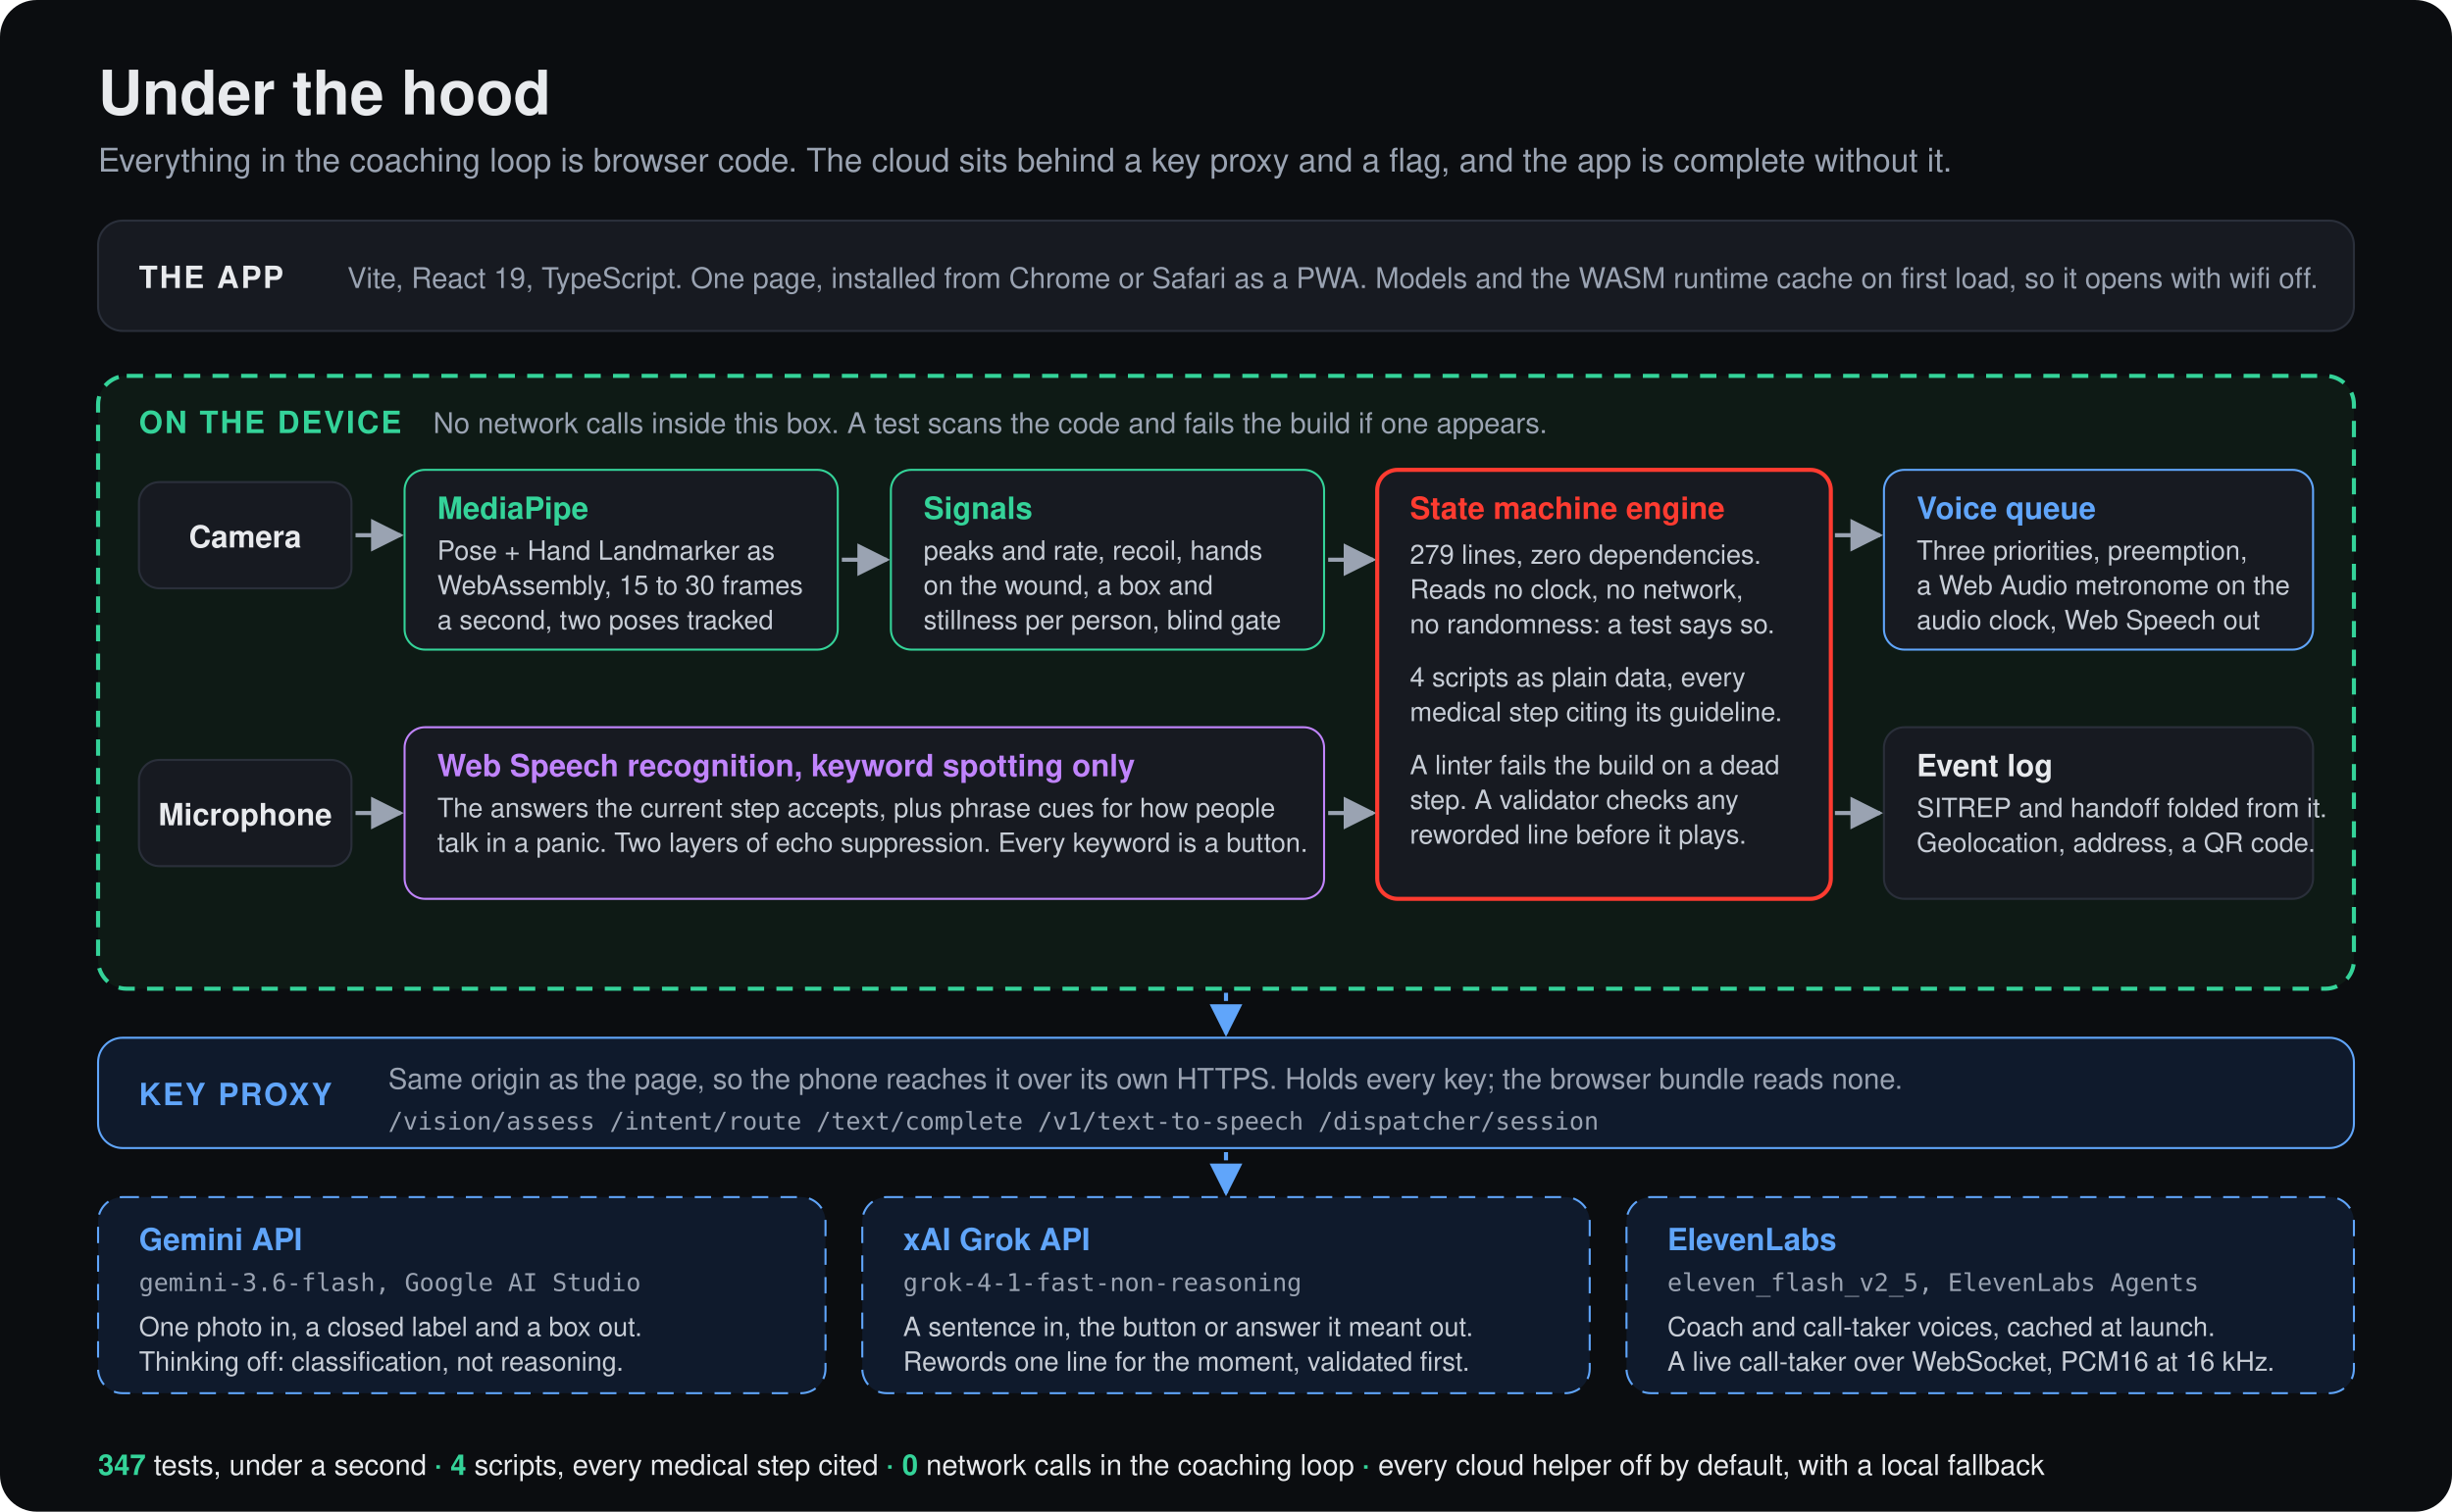
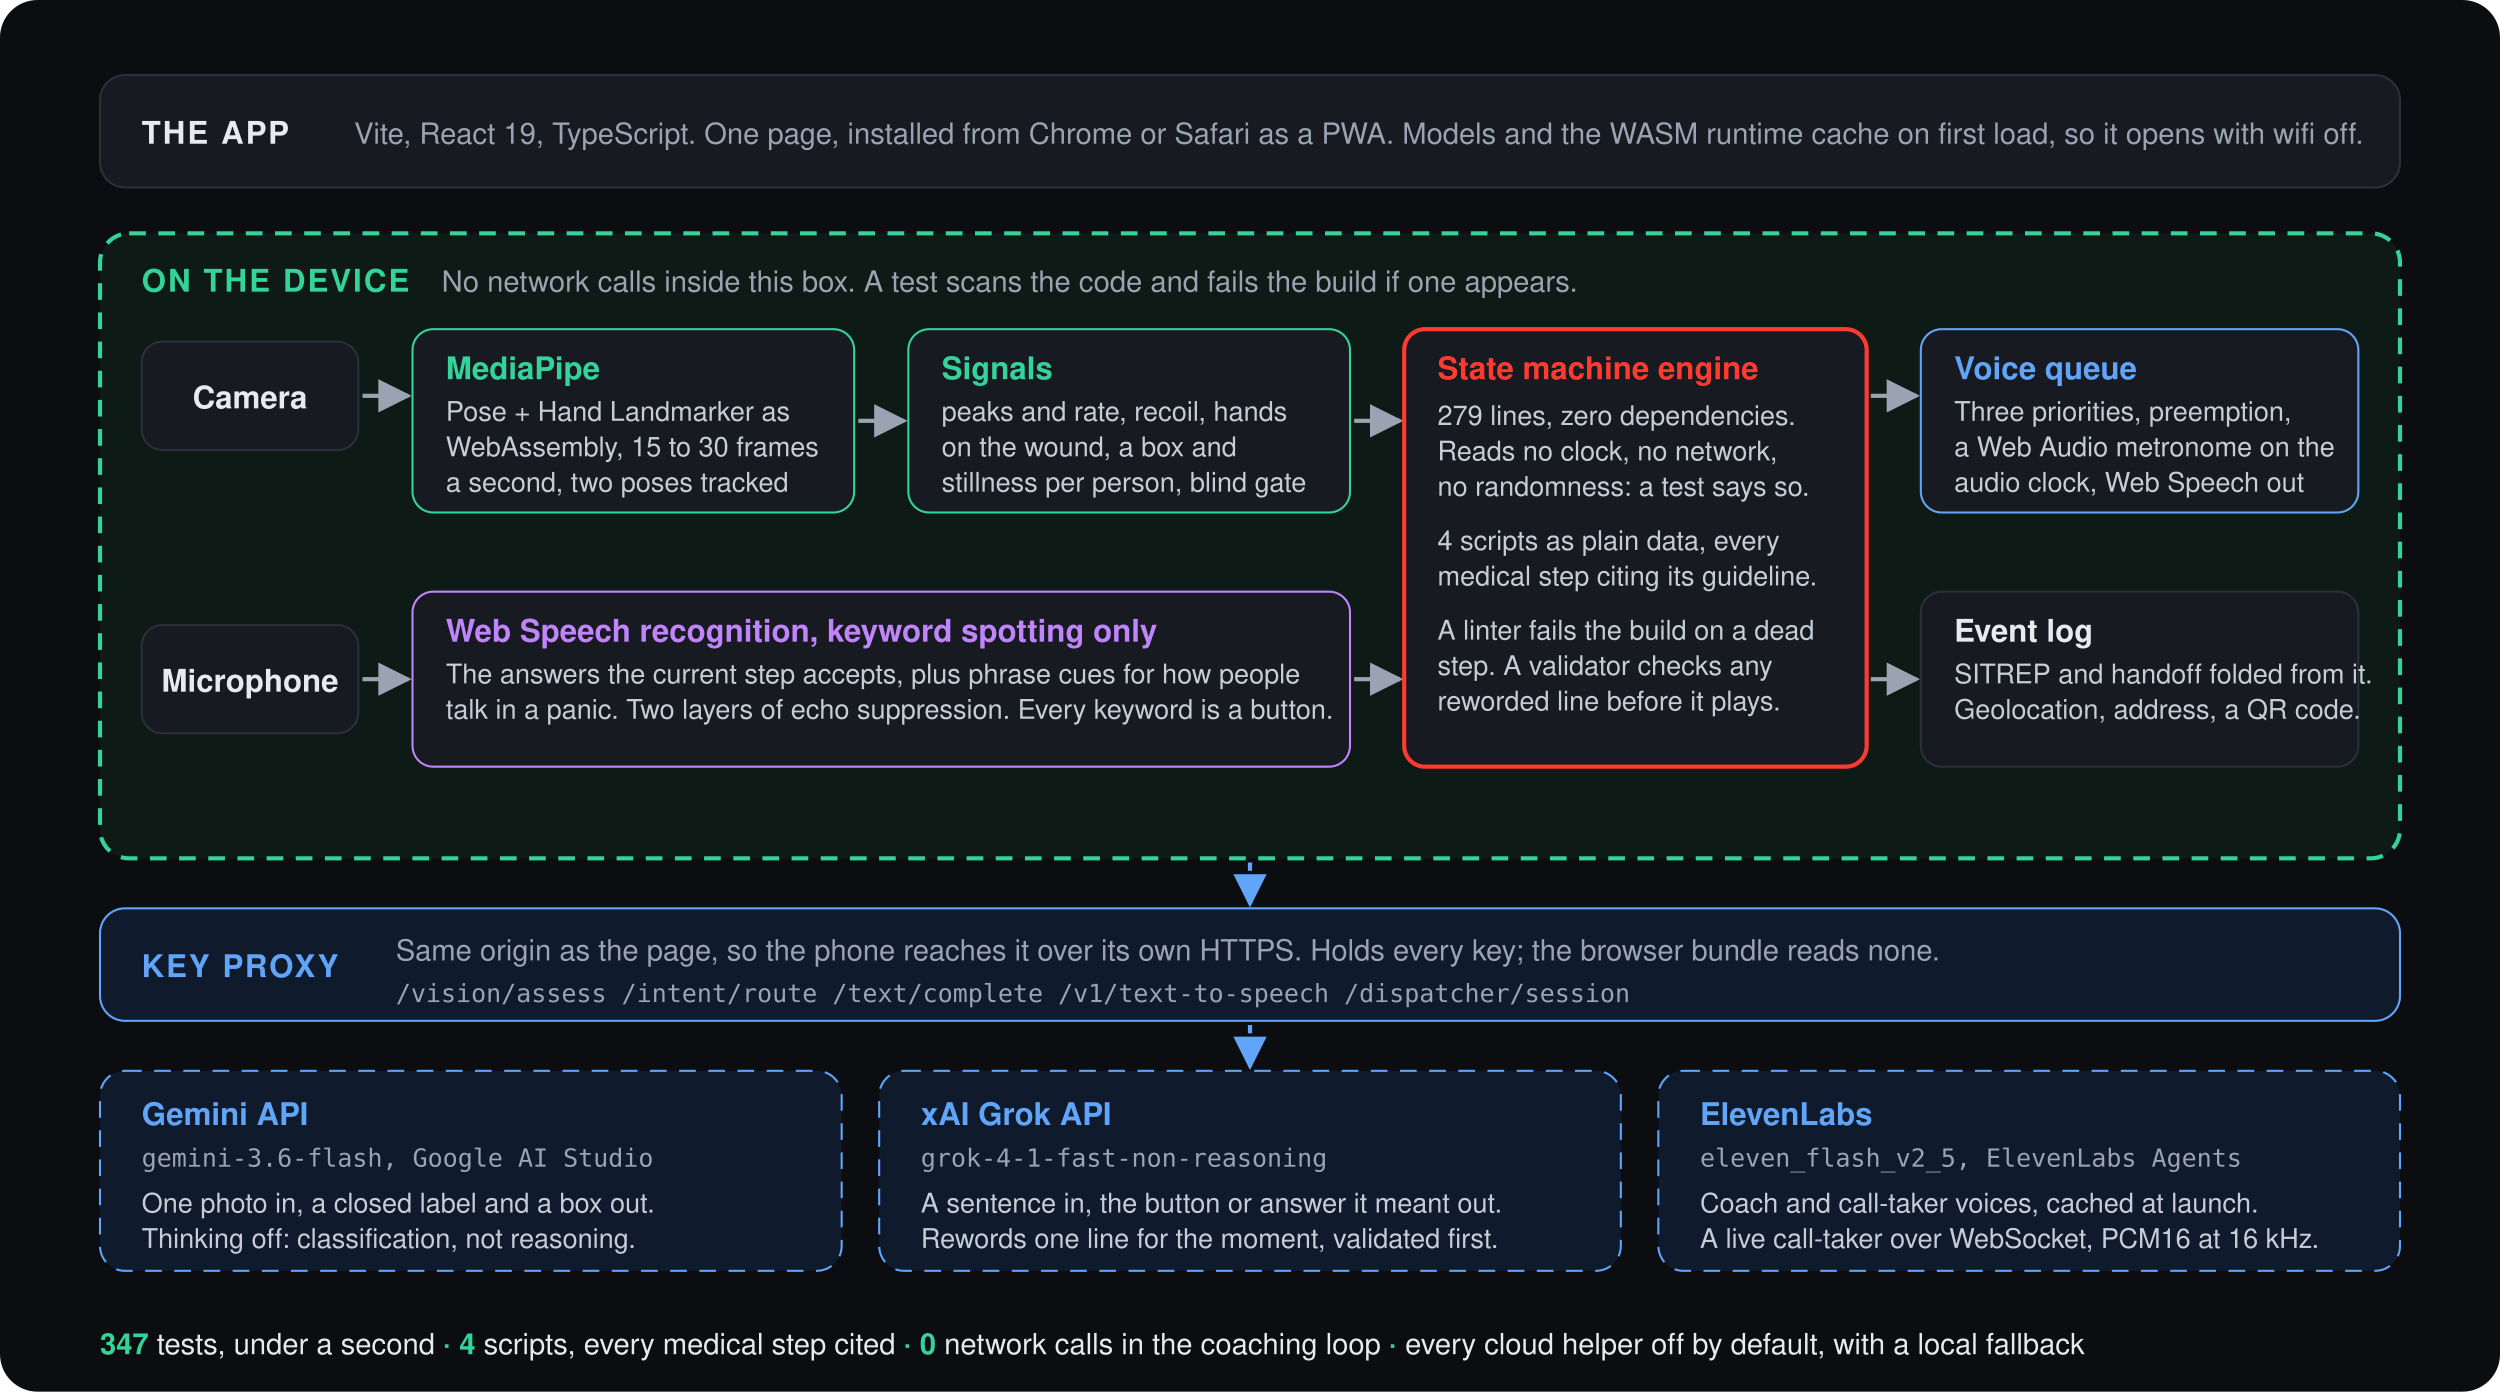
- <svg xmlns="http://www.w3.org/2000/svg" viewBox="0 0 1200 740" width="1200" height="740" role="img" aria-label="The Mayday stack. A browser app installed as a PWA. On the device, with no network calls: MediaPipe pose and hand tracking as WebAssembly, signal extraction, a state machine engine running four scripts written as data, a voice queue with a Web Audio metronome and the browser's speech, keyword spotting from the microphone, and an event log that becomes the SITREP, the handoff and a QR. A key proxy on the same origin holds every key. Behind it, Gemini for one photo, xAI Grok for a sentence and a rewording, ElevenLabs for the voices and the live call-taker.">
+ <svg xmlns="http://www.w3.org/2000/svg" viewBox="0 0 1200 668" width="1200" height="668" role="img" aria-label="The Mayday stack. A browser app installed as a PWA. On the device, with no network calls: MediaPipe pose and hand tracking as WebAssembly, signal extraction, a state machine engine running four scripts written as data, a voice queue with a Web Audio metronome and the browser's speech, keyword spotting from the microphone, and an event log that becomes the SITREP, the handoff and a QR. A key proxy on the same origin holds every key. Behind it, Gemini for one photo, xAI Grok for a sentence and a rewording, ElevenLabs for the voices and the live call-taker.">
  <defs>
    <marker id="arrow" viewBox="0 0 10 10" refX="9" refY="5" markerWidth="8" markerHeight="8" orient="auto-start-reverse">
      <path d="M 0 0 L 10 5 L 0 10 z" fill="#9aa3b2" />
    </marker>
    <marker id="arrowblue" viewBox="0 0 10 10" refX="9" refY="5" markerWidth="8" markerHeight="8" orient="auto-start-reverse">
      <path d="M 0 0 L 10 5 L 0 10 z" fill="#60a5fa" />
    </marker>
  </defs>
  <style>
    text { font-family: -apple-system, "Segoe UI", Helvetica, Arial, sans-serif; fill: #e8eaed; }
    .h { font-size: 30px; font-weight: 700; }
    .sub { font-size: 16px; fill: #9aa3b2; }
    .band { font-size: 15px; font-weight: 800; letter-spacing: 1px; }
    .bandnote { font-size: 14px; fill: #9aa3b2; }
    .bt { font-size: 15px; font-weight: 700; }
    .b { font-size: 13px; fill: #c7cdd6; }
    .mono { font-family: ui-monospace, "SF Mono", Menlo, Consolas, monospace; font-size: 12px; fill: #9aa3b2; }
    .stat { font-size: 14px; fill: #e8eaed; }
    .mint { fill: #34d399; } .red { fill: #ff3b30; } .blue { fill: #60a5fa; } .amber { fill: #fbbf24; } .violet { fill: #c084fc; }
  </style>
-   <rect width="1200" height="740" rx="18" fill="#0b0d10" />
-   <text class="h" x="48" y="56">Under the hood</text>
-   <text class="sub" x="48" y="84">Everything in the coaching loop is browser code. The cloud sits behind a key proxy and a flag, and the app is complete without it.</text>
-   <rect x="48" y="108" width="1104" height="54" rx="12" fill="#171a21" stroke="#2a2f3a" />
-   <text class="band" x="68" y="141">THE APP</text>
-   <text class="bandnote" x="170" y="141">Vite, React 19, TypeScript. One page, installed from Chrome or Safari as a PWA. Models and the WASM runtime cache on first load, so it opens with wifi off.</text>
-   <rect x="48" y="184" width="1104" height="300" rx="14" fill="#0e1a15" stroke="#34d399" stroke-width="2" stroke-dasharray="8 6" />
-   <text class="band mint" x="68" y="212">ON THE DEVICE</text>
-   <text class="bandnote" x="212" y="212">No network calls inside this box. A test scans the code and fails the build if one appears.</text>
-   <rect x="68" y="236" width="104" height="52" rx="10" fill="#171a21" stroke="#2a2f3a" />
-   <text class="bt" x="120" y="268" text-anchor="middle">Camera</text>
-   <rect x="68" y="372" width="104" height="52" rx="10" fill="#171a21" stroke="#2a2f3a" />
-   <text class="bt" x="120" y="404" text-anchor="middle">Microphone</text>
-   <line x1="174" y1="262" x2="196" y2="262" stroke="#9aa3b2" stroke-width="2" marker-end="url(#arrow)" />
-   <rect x="198" y="230" width="212" height="88" rx="10" fill="#171a21" stroke="#34d399" />
-   <text class="bt mint" x="214" y="254">MediaPipe</text>
-   <text class="b" x="214" y="274">Pose + Hand Landmarker as</text>
-   <text class="b" x="214" y="291">WebAssembly, 15 to 30 frames</text>
-   <text class="b" x="214" y="308">a second, two poses tracked</text>
-   <line x1="412" y1="274" x2="434" y2="274" stroke="#9aa3b2" stroke-width="2" marker-end="url(#arrow)" />
-   <rect x="436" y="230" width="212" height="88" rx="10" fill="#171a21" stroke="#34d399" />
-   <text class="bt mint" x="452" y="254">Signals</text>
-   <text class="b" x="452" y="274">peaks and rate, recoil, hands</text>
-   <text class="b" x="452" y="291">on the wound, a box and</text>
-   <text class="b" x="452" y="308">stillness per person, blind gate</text>
-   <line x1="174" y1="398" x2="196" y2="398" stroke="#9aa3b2" stroke-width="2" marker-end="url(#arrow)" />
-   <rect x="198" y="356" width="450" height="84" rx="10" fill="#171a21" stroke="#c084fc" />
-   <text class="bt violet" x="214" y="380">Web Speech recognition, keyword spotting only</text>
-   <text class="b" x="214" y="400">The answers the current step accepts, plus phrase cues for how people</text>
-   <text class="b" x="214" y="417">talk in a panic. Two layers of echo suppression. Every keyword is a button.</text>
-   <line x1="650" y1="274" x2="672" y2="274" stroke="#9aa3b2" stroke-width="2" marker-end="url(#arrow)" />
-   <line x1="650" y1="398" x2="672" y2="398" stroke="#9aa3b2" stroke-width="2" marker-end="url(#arrow)" />
-   <rect x="674" y="230" width="222" height="210" rx="10" fill="#171a21" stroke="#ff3b30" stroke-width="2" />
-   <text class="bt red" x="690" y="254">State machine engine</text>
-   <text class="b" x="690" y="276">279 lines, zero dependencies.</text>
-   <text class="b" x="690" y="293">Reads no clock, no network,</text>
-   <text class="b" x="690" y="310">no randomness: a test says so.</text>
-   <text class="b" x="690" y="336">4 scripts as plain data, every</text>
-   <text class="b" x="690" y="353">medical step citing its guideline.</text>
-   <text class="b" x="690" y="379">A linter fails the build on a dead</text>
-   <text class="b" x="690" y="396">step. A validator checks any</text>
-   <text class="b" x="690" y="413">reworded line before it plays.</text>
-   <line x1="898" y1="262" x2="920" y2="262" stroke="#9aa3b2" stroke-width="2" marker-end="url(#arrow)" />
-   <rect x="922" y="230" width="210" height="88" rx="10" fill="#171a21" stroke="#60a5fa" />
-   <text class="bt blue" x="938" y="254">Voice queue</text>
-   <text class="b" x="938" y="274">Three priorities, preemption,</text>
-   <text class="b" x="938" y="291">a Web Audio metronome on the</text>
-   <text class="b" x="938" y="308">audio clock, Web Speech out</text>
-   <line x1="898" y1="398" x2="920" y2="398" stroke="#9aa3b2" stroke-width="2" marker-end="url(#arrow)" />
-   <rect x="922" y="356" width="210" height="84" rx="10" fill="#171a21" stroke="#2a2f3a" />
-   <text class="bt" x="938" y="380">Event log</text>
-   <text class="b" x="938" y="400">SITREP and handoff folded from it.</text>
-   <text class="b" x="938" y="417">Geolocation, address, a QR code.</text>
-   <line x1="600" y1="486" x2="600" y2="506" stroke="#60a5fa" stroke-width="2" stroke-dasharray="4 4" marker-end="url(#arrowblue)" />
-   <rect x="48" y="508" width="1104" height="54" rx="12" fill="#0f1a2c" stroke="#60a5fa" />
-   <text class="band blue" x="68" y="541">KEY PROXY</text>
-   <text class="bandnote" x="190" y="533">Same origin as the page, so the phone reaches it over its own HTTPS. Holds every key; the browser bundle reads none.</text>
-   <text class="mono" x="190" y="553">/vision/assess   /intent/route   /text/complete   /v1/text-to-speech   /dispatcher/session</text>
-   <line x1="600" y1="564" x2="600" y2="584" stroke="#60a5fa" stroke-width="2" stroke-dasharray="4 4" marker-end="url(#arrowblue)" />
-   <rect x="48" y="586" width="356" height="96" rx="12" fill="#0f1a2c" stroke="#60a5fa" stroke-dasharray="8 6" />
-   <text class="bt blue" x="68" y="612">Gemini API</text>
-   <text class="mono" x="68" y="632">gemini-3.6-flash, Google AI Studio</text>
-   <text class="b" x="68" y="654">One photo in, a closed label and a box out.</text>
-   <text class="b" x="68" y="671">Thinking off: classification, not reasoning.</text>
-   <rect x="422" y="586" width="356" height="96" rx="12" fill="#0f1a2c" stroke="#60a5fa" stroke-dasharray="8 6" />
-   <text class="bt blue" x="442" y="612">xAI Grok API</text>
-   <text class="mono" x="442" y="632">grok-4-1-fast-non-reasoning</text>
-   <text class="b" x="442" y="654">A sentence in, the button or answer it meant out.</text>
-   <text class="b" x="442" y="671">Rewords one line for the moment, validated first.</text>
-   <rect x="796" y="586" width="356" height="96" rx="12" fill="#0f1a2c" stroke="#60a5fa" stroke-dasharray="8 6" />
-   <text class="bt blue" x="816" y="612">ElevenLabs</text>
-   <text class="mono" x="816" y="632">eleven_flash_v2_5, ElevenLabs Agents</text>
-   <text class="b" x="816" y="654">Coach and call-taker voices, cached at launch.</text>
-   <text class="b" x="816" y="671">A live call-taker over WebSocket, PCM16 at 16 kHz.</text>
-   <text class="stat" x="48" y="722">
-     <tspan class="mint" font-weight="700">347</tspan> tests, under a second   <tspan class="mint" font-weight="700">·</tspan>
-     <tspan class="mint" font-weight="700">4</tspan> scripts, every medical step cited   <tspan class="mint" font-weight="700">·</tspan>
-     <tspan class="mint" font-weight="700">0</tspan> network calls in the coaching loop   <tspan class="mint" font-weight="700">·</tspan>   every cloud helper off by default, with a local fallback</text>
+   <rect width="1200" height="668" rx="18" fill="#0b0d10" />
+   <g transform="translate(0,-72)">
+     <rect x="48" y="108" width="1104" height="54" rx="12" fill="#171a21" stroke="#2a2f3a" />
+     <text class="band" x="68" y="141">THE APP</text>
+     <text class="bandnote" x="170" y="141">Vite, React 19, TypeScript. One page, installed from Chrome or Safari as a PWA. Models and the WASM runtime cache on first load, so it opens with wifi off.</text>
+     <rect x="48" y="184" width="1104" height="300" rx="14" fill="#0e1a15" stroke="#34d399" stroke-width="2" stroke-dasharray="8 6" />
+     <text class="band mint" x="68" y="212">ON THE DEVICE</text>
+     <text class="bandnote" x="212" y="212">No network calls inside this box. A test scans the code and fails the build if one appears.</text>
+     <rect x="68" y="236" width="104" height="52" rx="10" fill="#171a21" stroke="#2a2f3a" />
+     <text class="bt" x="120" y="268" text-anchor="middle">Camera</text>
+     <rect x="68" y="372" width="104" height="52" rx="10" fill="#171a21" stroke="#2a2f3a" />
+     <text class="bt" x="120" y="404" text-anchor="middle">Microphone</text>
+     <line x1="174" y1="262" x2="196" y2="262" stroke="#9aa3b2" stroke-width="2" marker-end="url(#arrow)" />
+     <rect x="198" y="230" width="212" height="88" rx="10" fill="#171a21" stroke="#34d399" />
+     <text class="bt mint" x="214" y="254">MediaPipe</text>
+     <text class="b" x="214" y="274">Pose + Hand Landmarker as</text>
+     <text class="b" x="214" y="291">WebAssembly, 15 to 30 frames</text>
+     <text class="b" x="214" y="308">a second, two poses tracked</text>
+     <line x1="412" y1="274" x2="434" y2="274" stroke="#9aa3b2" stroke-width="2" marker-end="url(#arrow)" />
+     <rect x="436" y="230" width="212" height="88" rx="10" fill="#171a21" stroke="#34d399" />
+     <text class="bt mint" x="452" y="254">Signals</text>
+     <text class="b" x="452" y="274">peaks and rate, recoil, hands</text>
+     <text class="b" x="452" y="291">on the wound, a box and</text>
+     <text class="b" x="452" y="308">stillness per person, blind gate</text>
+     <line x1="174" y1="398" x2="196" y2="398" stroke="#9aa3b2" stroke-width="2" marker-end="url(#arrow)" />
+     <rect x="198" y="356" width="450" height="84" rx="10" fill="#171a21" stroke="#c084fc" />
+     <text class="bt violet" x="214" y="380">Web Speech recognition, keyword spotting only</text>
+     <text class="b" x="214" y="400">The answers the current step accepts, plus phrase cues for how people</text>
+     <text class="b" x="214" y="417">talk in a panic. Two layers of echo suppression. Every keyword is a button.</text>
+     <line x1="650" y1="274" x2="672" y2="274" stroke="#9aa3b2" stroke-width="2" marker-end="url(#arrow)" />
+     <line x1="650" y1="398" x2="672" y2="398" stroke="#9aa3b2" stroke-width="2" marker-end="url(#arrow)" />
+     <rect x="674" y="230" width="222" height="210" rx="10" fill="#171a21" stroke="#ff3b30" stroke-width="2" />
+     <text class="bt red" x="690" y="254">State machine engine</text>
+     <text class="b" x="690" y="276">279 lines, zero dependencies.</text>
+     <text class="b" x="690" y="293">Reads no clock, no network,</text>
+     <text class="b" x="690" y="310">no randomness: a test says so.</text>
+     <text class="b" x="690" y="336">4 scripts as plain data, every</text>
+     <text class="b" x="690" y="353">medical step citing its guideline.</text>
+     <text class="b" x="690" y="379">A linter fails the build on a dead</text>
+     <text class="b" x="690" y="396">step. A validator checks any</text>
+     <text class="b" x="690" y="413">reworded line before it plays.</text>
+     <line x1="898" y1="262" x2="920" y2="262" stroke="#9aa3b2" stroke-width="2" marker-end="url(#arrow)" />
+     <rect x="922" y="230" width="210" height="88" rx="10" fill="#171a21" stroke="#60a5fa" />
+     <text class="bt blue" x="938" y="254">Voice queue</text>
+     <text class="b" x="938" y="274">Three priorities, preemption,</text>
+     <text class="b" x="938" y="291">a Web Audio metronome on the</text>
+     <text class="b" x="938" y="308">audio clock, Web Speech out</text>
+     <line x1="898" y1="398" x2="920" y2="398" stroke="#9aa3b2" stroke-width="2" marker-end="url(#arrow)" />
+     <rect x="922" y="356" width="210" height="84" rx="10" fill="#171a21" stroke="#2a2f3a" />
+     <text class="bt" x="938" y="380">Event log</text>
+     <text class="b" x="938" y="400">SITREP and handoff folded from it.</text>
+     <text class="b" x="938" y="417">Geolocation, address, a QR code.</text>
+     <line x1="600" y1="486" x2="600" y2="506" stroke="#60a5fa" stroke-width="2" stroke-dasharray="4 4" marker-end="url(#arrowblue)" />
+     <rect x="48" y="508" width="1104" height="54" rx="12" fill="#0f1a2c" stroke="#60a5fa" />
+     <text class="band blue" x="68" y="541">KEY PROXY</text>
+     <text class="bandnote" x="190" y="533">Same origin as the page, so the phone reaches it over its own HTTPS. Holds every key; the browser bundle reads none.</text>
+     <text class="mono" x="190" y="553">/vision/assess   /intent/route   /text/complete   /v1/text-to-speech   /dispatcher/session</text>
+     <line x1="600" y1="564" x2="600" y2="584" stroke="#60a5fa" stroke-width="2" stroke-dasharray="4 4" marker-end="url(#arrowblue)" />
+     <rect x="48" y="586" width="356" height="96" rx="12" fill="#0f1a2c" stroke="#60a5fa" stroke-dasharray="8 6" />
+     <text class="bt blue" x="68" y="612">Gemini API</text>
+     <text class="mono" x="68" y="632">gemini-3.6-flash, Google AI Studio</text>
+     <text class="b" x="68" y="654">One photo in, a closed label and a box out.</text>
+     <text class="b" x="68" y="671">Thinking off: classification, not reasoning.</text>
+     <rect x="422" y="586" width="356" height="96" rx="12" fill="#0f1a2c" stroke="#60a5fa" stroke-dasharray="8 6" />
+     <text class="bt blue" x="442" y="612">xAI Grok API</text>
+     <text class="mono" x="442" y="632">grok-4-1-fast-non-reasoning</text>
+     <text class="b" x="442" y="654">A sentence in, the button or answer it meant out.</text>
+     <text class="b" x="442" y="671">Rewords one line for the moment, validated first.</text>
+     <rect x="796" y="586" width="356" height="96" rx="12" fill="#0f1a2c" stroke="#60a5fa" stroke-dasharray="8 6" />
+     <text class="bt blue" x="816" y="612">ElevenLabs</text>
+     <text class="mono" x="816" y="632">eleven_flash_v2_5, ElevenLabs Agents</text>
+     <text class="b" x="816" y="654">Coach and call-taker voices, cached at launch.</text>
+     <text class="b" x="816" y="671">A live call-taker over WebSocket, PCM16 at 16 kHz.</text>
+     <text class="stat" x="48" y="722">
+       <tspan class="mint" font-weight="700">347</tspan> tests, under a second   <tspan class="mint" font-weight="700">·</tspan>
+       <tspan class="mint" font-weight="700">4</tspan> scripts, every medical step cited   <tspan class="mint" font-weight="700">·</tspan>
+       <tspan class="mint" font-weight="700">0</tspan> network calls in the coaching loop   <tspan class="mint" font-weight="700">·</tspan>   every cloud helper off by default, with a local fallback</text>
+   </g>
</svg>
